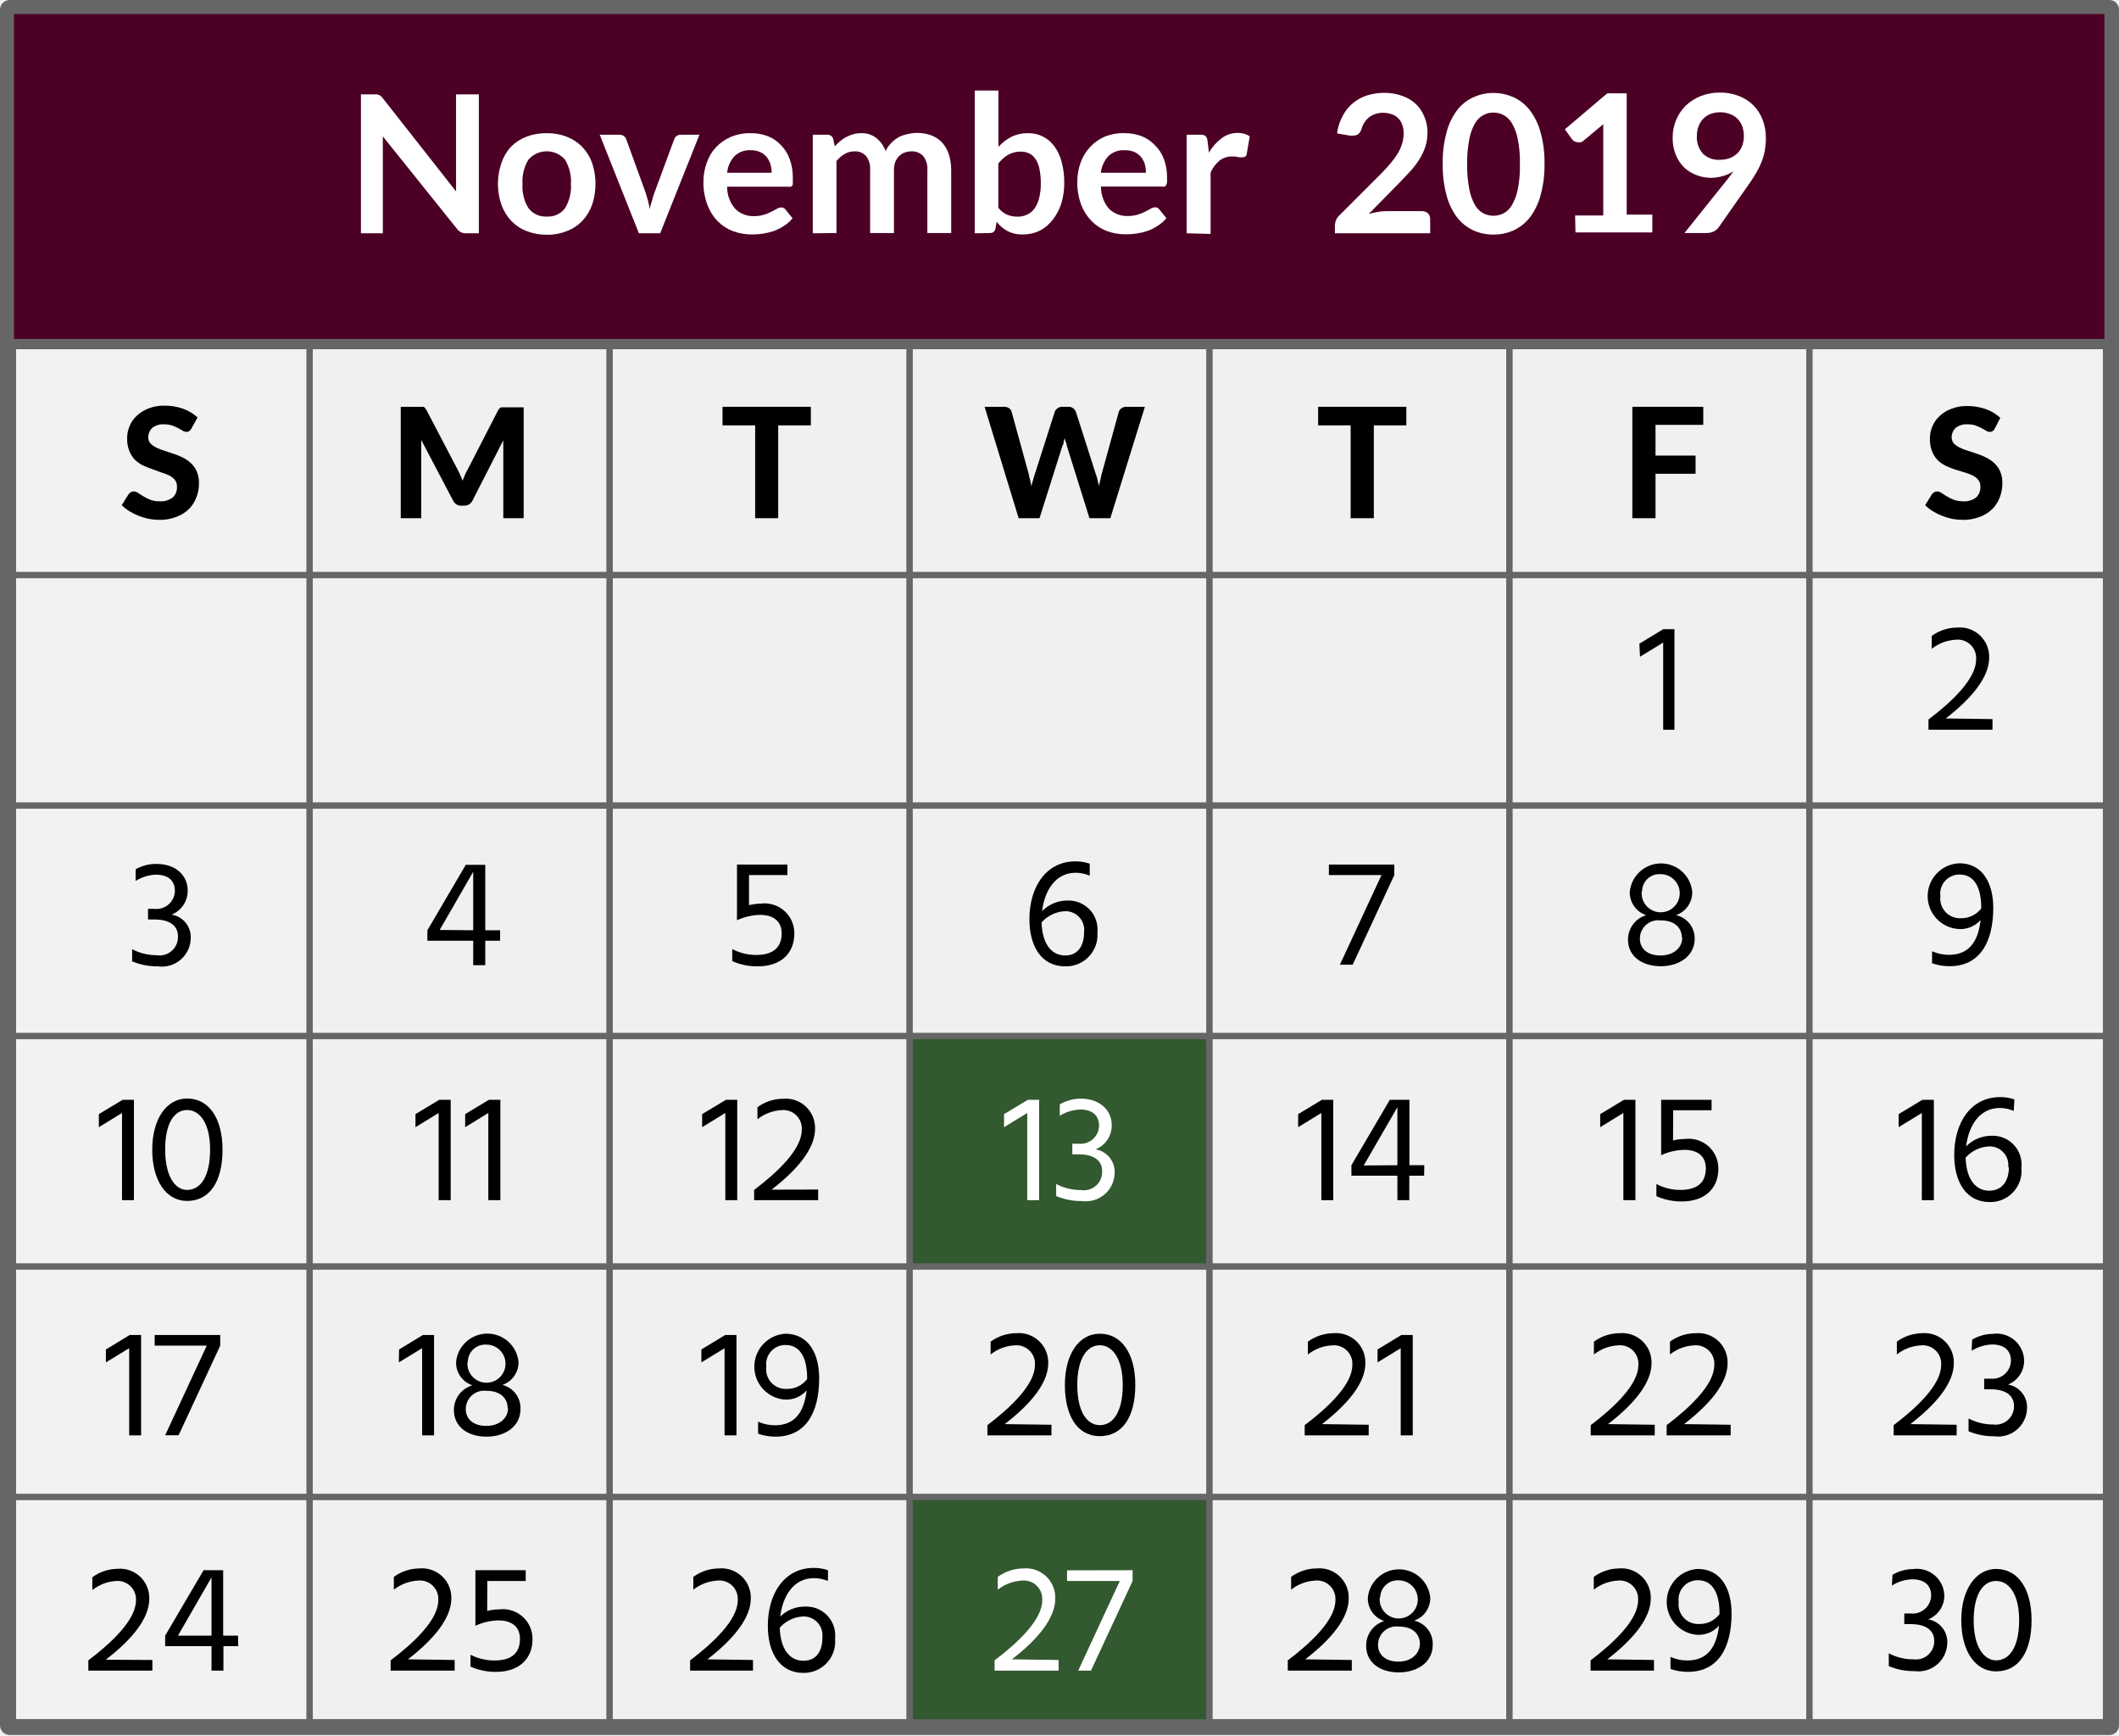
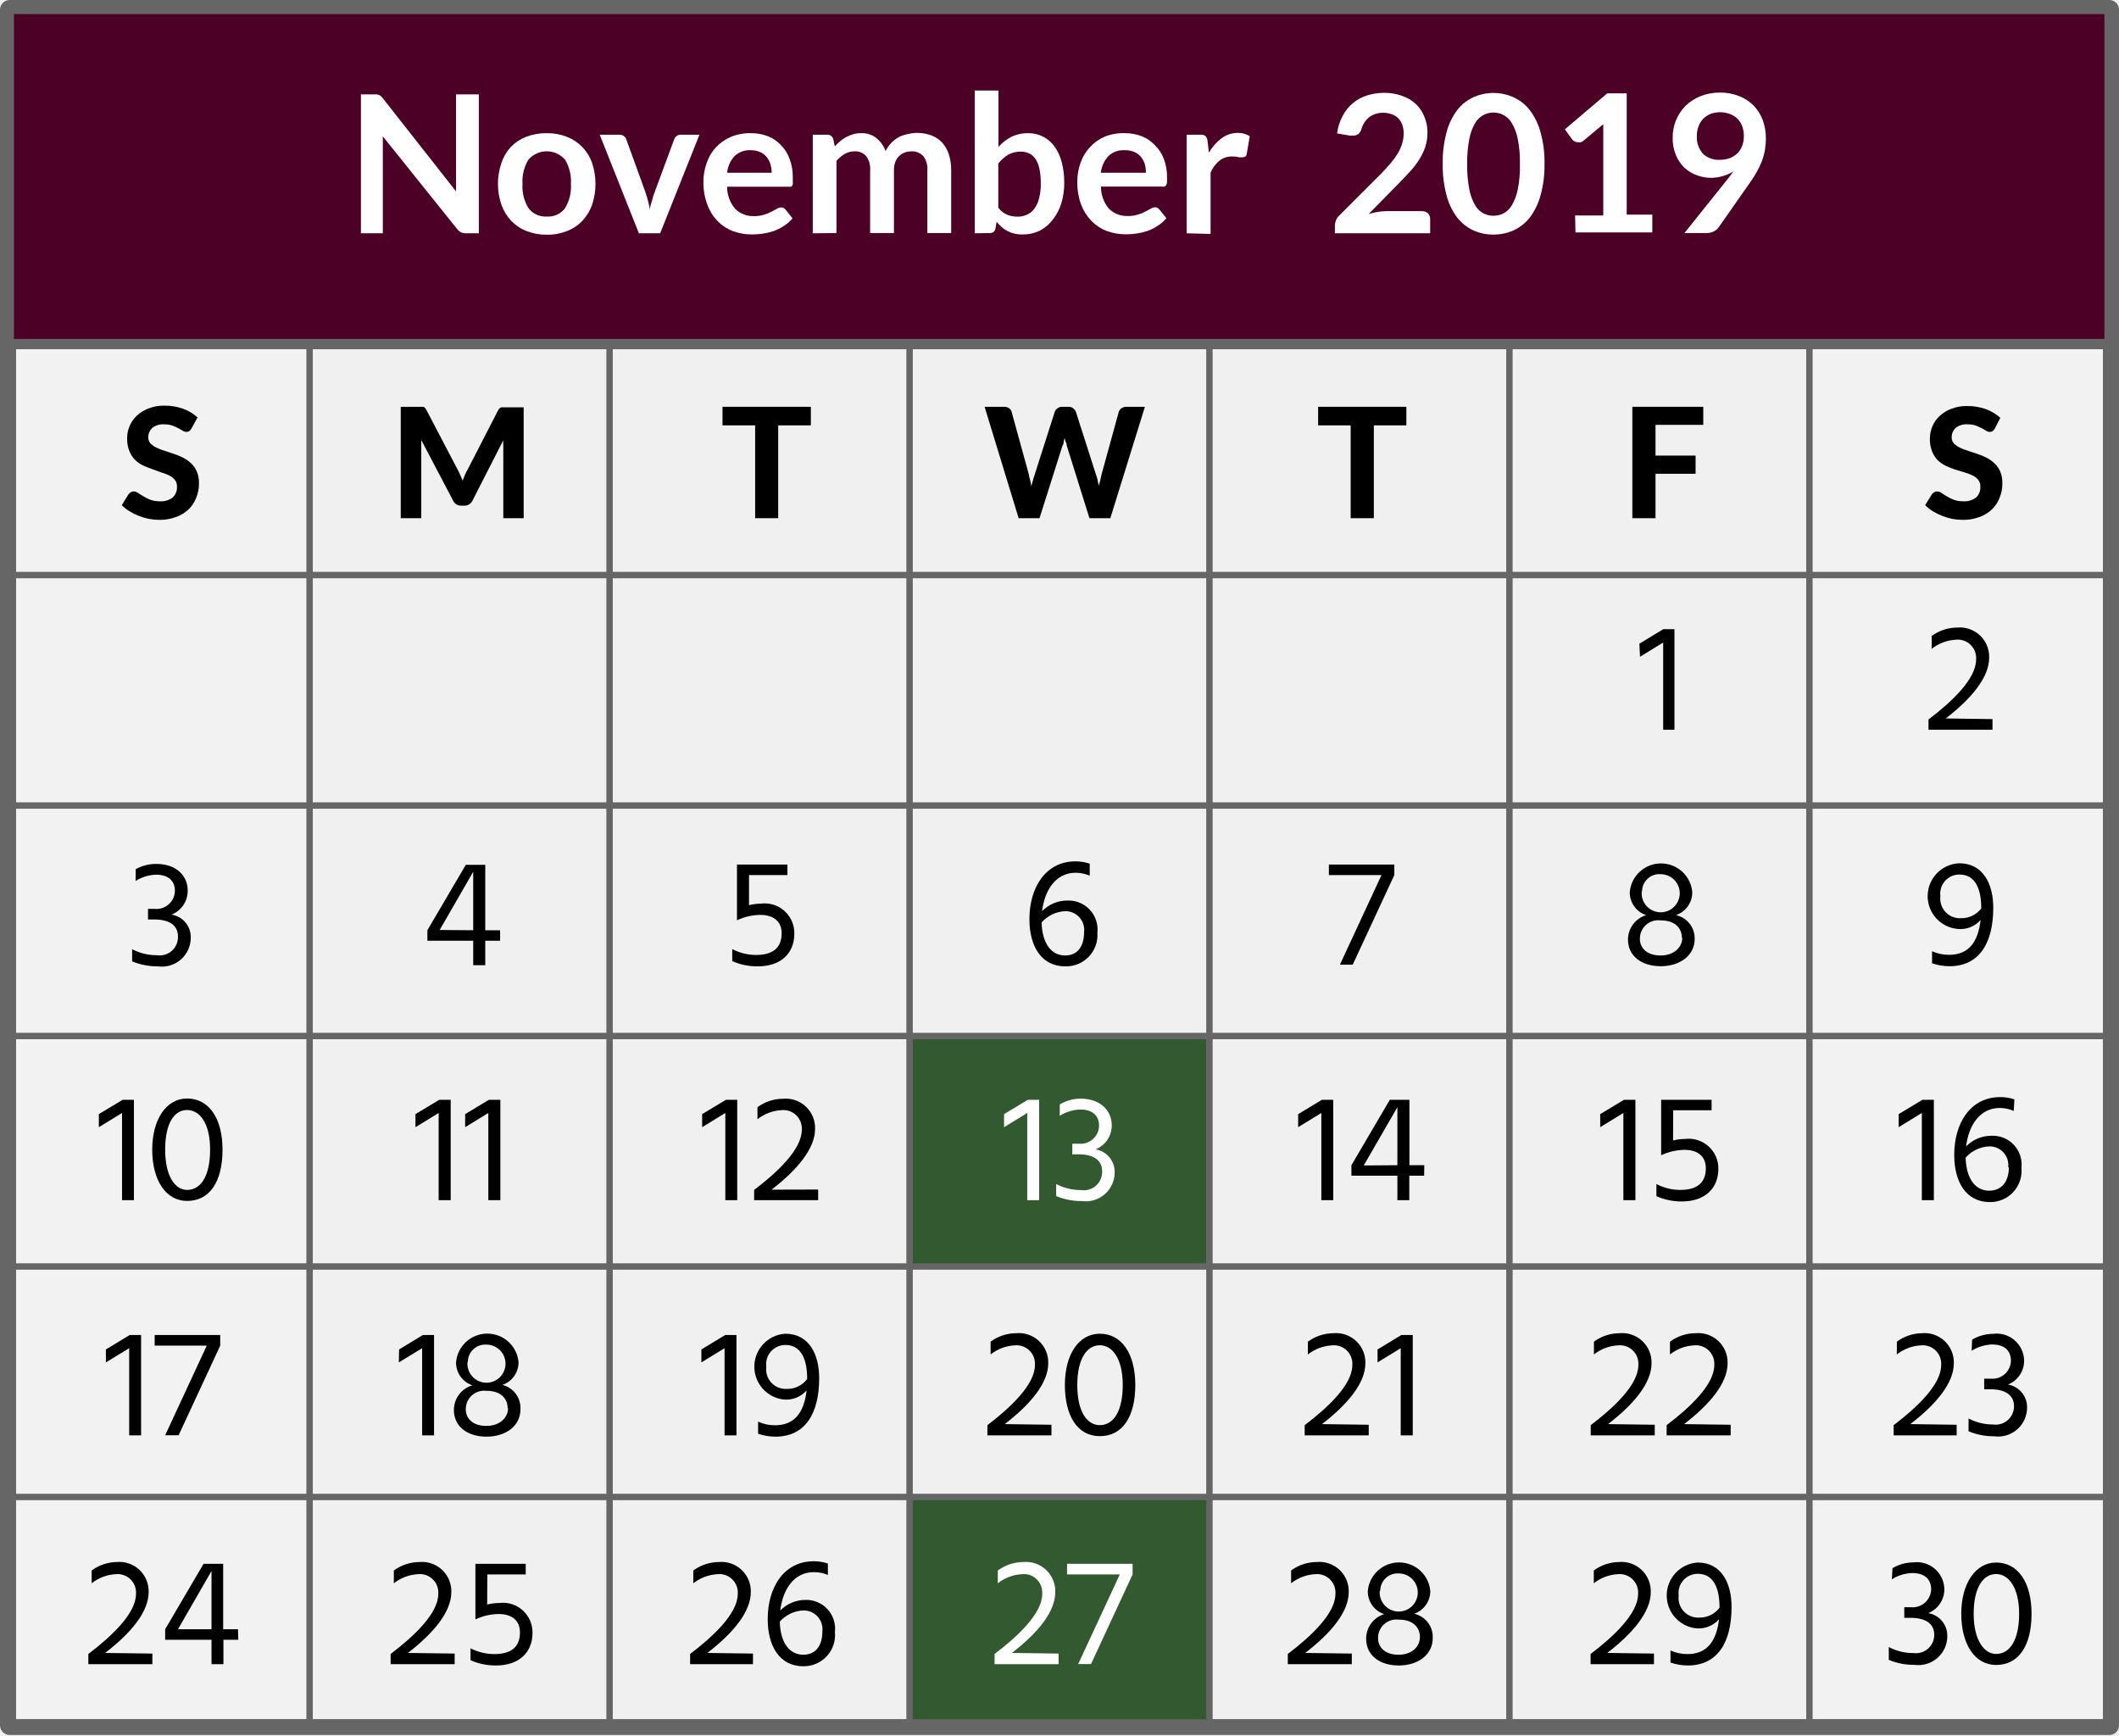
<svg xmlns="http://www.w3.org/2000/svg" viewBox="0 0 165.5 135.52">
  <defs>
    <style>.a{fill:#f2f2f2;}.b{fill:#666;}.c,.g{fill:none;stroke:#666;stroke-miterlimit:10;}.d{fill:#334151;}.e{fill:#4c0026;}.f{fill:#32592f;}.g{stroke-width:0.5px;}.h{fill:#fff;}</style>
  </defs>
  <rect class="a" x="0.81" y="26.99" width="23.6" height="107.15" />
  <rect class="a" x="141.12" y="26.99" width="23.37" height="107.15" />
  <path class="b" d="M168.85,5.28v134H4.85V5.28h164m0-.75H4.85a.76.76,0,0,0-.75.75v134a.76.76,0,0,0,.75.75h164a.75.75,0,0,0,.75-.75V5.28a.75.75,0,0,0-.75-.75Z" transform="translate(-4.1 -4.53)" />
  <rect class="c" x="0.75" y="26.77" width="164" height="108" />
  <rect class="d" x="0.84" y="0.84" width="163.73" height="25.84" />
  <path class="b" d="M168.42,5.63V31H5.19V5.63H168.42m.5-.5H4.69V31.46H168.92V5.13Z" transform="translate(-4.1 -4.53)" />
  <rect class="e" x="0.84" y="0.84" width="163.76" height="25.84" />
  <path class="b" d="M168.46,5.63V31H5.19V5.63H168.46m.5-.5H4.69V31.46H169V5.13Z" transform="translate(-4.1 -4.53)" />
  <rect class="f" x="71.24" y="80.99" width="23.01" height="17.94" />
  <rect class="f" x="71.11" y="116.81" width="23.19" height="17.82" />
  <line class="g" x1="0.75" y1="116.91" x2="164.75" y2="116.91" />
  <line class="g" x1="0.75" y1="98.91" x2="164.75" y2="98.91" />
  <line class="g" x1="0.75" y1="80.91" x2="164.75" y2="80.91" />
  <line class="g" x1="0.75" y1="62.91" x2="164.75" y2="62.91" />
  <line class="g" x1="0.75" y1="44.91" x2="164.75" y2="44.91" />
  <line class="g" x1="141.32" y1="26.79" x2="141.32" y2="134.79" />
  <line class="g" x1="117.89" y1="26.79" x2="117.89" y2="134.79" />
  <line class="g" x1="94.46" y1="26.79" x2="94.46" y2="134.79" />
  <line class="g" x1="71.04" y1="26.79" x2="71.04" y2="134.79" />
  <line class="g" x1="47.61" y1="26.79" x2="47.61" y2="134.79" />
  <line class="g" x1="24.18" y1="26.79" x2="24.18" y2="134.79" />
  <path class="b" d="M168.35,31.8v107H5.35V31.8h163m.5-.5H4.85v108h164V31.3Z" transform="translate(-4.1 -4.53)" />
  <path d="M132.14,54.8,134,53.67h.88v7.85H134V54.71l-1.81,1.11Z" transform="translate(-4.1 -4.53)" />
  <path d="M159.72,60.69v.83h-5v-.8c1.8-1.36,3.72-3.16,3.72-4.68a1.44,1.44,0,0,0-1.6-1.55,3.36,3.36,0,0,0-1.87.71v-1a3.37,3.37,0,0,1,2-.66,2.29,2.29,0,0,1,2.49,2.35c0,1.54-1.38,3.19-3.39,4.75Z" transform="translate(-4.1 -4.53)" />
  <path d="M14.7,72.41A3.27,3.27,0,0,1,16.31,72c1.63,0,2.45,1,2.45,2.06a2,2,0,0,1-1.26,1.9A1.78,1.78,0,0,1,19,77.73,2.26,2.26,0,0,1,16.42,80a5.08,5.08,0,0,1-2-.39v-.95a4.11,4.11,0,0,0,1.93.47A1.43,1.43,0,0,0,18,77.66c0-.85-.66-1.32-1.83-1.32h-.51v-.83h.51a1.44,1.44,0,0,0,1.59-1.39c0-.87-.58-1.28-1.49-1.28a3.2,3.2,0,0,0-1.58.49Z" transform="translate(-4.1 -4.53)" />
  <path d="M43.16,78H42v1.91h-.94V78H37.48v-.82l3-5.11H42v5.11h1.16Zm-2.1-.82V72.61l-2.62,4.55Z" transform="translate(-4.1 -4.53)" />
  <path d="M62.6,75.22a4.39,4.39,0,0,1,.93-.12,2.32,2.32,0,0,1,2.61,2.34C66.14,79,65.07,80,63.29,80a4.76,4.76,0,0,1-2-.41v-.94a4,4,0,0,0,1.86.46c1.3,0,2-.55,2-1.69,0-1-.72-1.44-1.68-1.44a4.51,4.51,0,0,0-1.81.42V72.05H65.6v.82h-3Z" transform="translate(-4.1 -4.53)" />
  <path d="M89.21,72.92a2.77,2.77,0,0,0-1.1-.23c-1.58,0-2.43,1.4-2.62,3a2.74,2.74,0,0,1,2-.83,2.26,2.26,0,0,1,2.32,2.5A2.45,2.45,0,0,1,87.29,80c-1.85,0-2.79-1.57-2.79-3.68,0-2.51,1.29-4.52,3.6-4.52a3.44,3.44,0,0,1,1.11.18Zm-.44,4.4a1.46,1.46,0,0,0-1.45-1.63,2.6,2.6,0,0,0-1.87.88c.06,1.76.83,2.58,1.84,2.58S88.77,78.39,88.77,77.32Z" transform="translate(-4.1 -4.53)" />
  <path d="M113,72.05v.82l-3.25,7h-1l3.25-7h-4.11v-.82Z" transform="translate(-4.1 -4.53)" />
  <path d="M136.46,77.85c0,1.32-1.18,2.14-2.65,2.14s-2.56-.78-2.56-2.08A2,2,0,0,1,132.67,76a1.86,1.86,0,0,1-1.28-1.81,2.45,2.45,0,0,1,4.88,0A1.88,1.88,0,0,1,135,76,1.86,1.86,0,0,1,136.46,77.85Zm-1-.08c0-.7-.48-1.37-1.67-1.36a1.43,1.43,0,0,0-1.61,1.45c0,.69.53,1.29,1.61,1.29S135.49,78.49,135.49,77.77Zm-3.14-3.61a1.49,1.49,0,1,0,1.46-1.36A1.35,1.35,0,0,0,132.35,74.16Z" transform="translate(-4.1 -4.53)" />
  <path d="M155,78.82a3.22,3.22,0,0,0,1.32.28c1.54,0,2.28-1,2.47-2.72a2.09,2.09,0,0,1-1.77.7,2.57,2.57,0,0,1,.11-5.13c1.85,0,2.65,1.61,2.65,3.47,0,2.74-1.08,4.57-3.42,4.57a4.17,4.17,0,0,1-1.36-.23Zm3.84-3.4c0-1.37-.42-2.59-1.69-2.59a1.49,1.49,0,0,0-1.5,1.7,1.53,1.53,0,0,0,1.61,1.71,1.94,1.94,0,0,0,1.58-.76Z" transform="translate(-4.1 -4.53)" />
  <path d="M11.82,91.54l1.86-1.12h.88v7.84h-.93V91.45l-1.81,1.11Z" transform="translate(-4.1 -4.53)" />
  <path d="M18.71,90.32c1.68,0,2.77,1.51,2.77,4s-1,4-2.77,4c-1.65,0-2.72-1.61-2.72-4S17.1,90.32,18.71,90.32Zm0,7.14c1.08,0,1.8-1.09,1.8-3.15s-.81-3.09-1.8-3.09S17,92.23,17,94.31,17.77,97.46,18.71,97.46Z" transform="translate(-4.1 -4.53)" />
  <path d="M36.55,91.54l1.86-1.12h.89v7.84h-.94V91.45l-1.81,1.11Z" transform="translate(-4.1 -4.53)" />
  <path d="M40.43,91.54l1.86-1.12h.89v7.84h-.94V91.45l-1.81,1.11Z" transform="translate(-4.1 -4.53)" />
  <path d="M58.94,91.54l1.86-1.12h.88v7.84h-.93V91.45l-1.81,1.11Z" transform="translate(-4.1 -4.53)" />
  <path d="M68,97.43v.83h-5v-.8c1.8-1.36,3.72-3.16,3.72-4.68a1.44,1.44,0,0,0-1.59-1.55,3.3,3.3,0,0,0-1.87.71V91a3.39,3.39,0,0,1,2-.66,2.29,2.29,0,0,1,2.5,2.35c0,1.54-1.38,3.19-3.4,4.75Z" transform="translate(-4.1 -4.53)" />
  <path class="h" d="M82.52,91.54l1.86-1.12h.88v7.84h-.93V91.45l-1.81,1.11Z" transform="translate(-4.1 -4.53)" />
  <path class="h" d="M86.87,90.78a3.27,3.27,0,0,1,1.61-.45c1.63,0,2.45,1,2.45,2.07a2,2,0,0,1-1.26,1.89,1.79,1.79,0,0,1,1.49,1.81,2.26,2.26,0,0,1-2.57,2.23,5.11,5.11,0,0,1-2-.39V97a4.11,4.11,0,0,0,1.93.47A1.43,1.43,0,0,0,90.18,96c0-.85-.66-1.32-1.83-1.32h-.5v-.83h.5a1.44,1.44,0,0,0,1.59-1.39c0-.87-.58-1.28-1.48-1.28a3.24,3.24,0,0,0-1.59.49Z" transform="translate(-4.1 -4.53)" />
  <path d="M105.49,91.54l1.86-1.12h.88v7.84h-.93V91.45l-1.81,1.11Z" transform="translate(-4.1 -4.53)" />
  <path d="M115.33,96.35h-1.16v1.91h-.93V96.35h-3.59v-.82l3-5.11h1.53v5.11h1.16Zm-2.09-.82V91l-2.63,4.55Z" transform="translate(-4.1 -4.53)" />
  <path d="M129.08,91.54l1.86-1.12h.89v7.84h-.94V91.45l-1.81,1.11Z" transform="translate(-4.1 -4.53)" />
  <path d="M134.77,93.6a3.83,3.83,0,0,1,.93-.12,2.32,2.32,0,0,1,2.61,2.33c0,1.54-1.07,2.55-2.84,2.55a4.81,4.81,0,0,1-2-.41V97a4,4,0,0,0,1.86.46c1.31,0,2-.55,2-1.69,0-1-.71-1.44-1.67-1.44a4.52,4.52,0,0,0-1.82.42V90.42h3.94v.82h-3Z" transform="translate(-4.1 -4.53)" />
  <path d="M152.39,91.54l1.86-1.12h.89v7.84h-.94V91.45l-1.81,1.11Z" transform="translate(-4.1 -4.53)" />
  <path d="M161.38,91.29a2.76,2.76,0,0,0-1.09-.23c-1.59,0-2.44,1.4-2.63,3a2.76,2.76,0,0,1,2-.83,2.25,2.25,0,0,1,2.32,2.5,2.44,2.44,0,0,1-2.47,2.68c-1.85,0-2.78-1.57-2.78-3.68,0-2.51,1.28-4.52,3.59-4.52a3.4,3.4,0,0,1,1.11.18Zm-.43,4.4a1.46,1.46,0,0,0-1.46-1.63,2.6,2.6,0,0,0-1.87.88c.06,1.76.83,2.58,1.84,2.58S161,96.76,161,95.69Z" transform="translate(-4.1 -4.53)" />
  <path d="M12.37,109.92l1.86-1.13h.89v7.84h-.93v-6.81l-1.82,1.11Z" transform="translate(-4.1 -4.53)" />
  <path d="M21.3,108.79v.83l-3.25,7H17l3.25-7H16.18v-.83Z" transform="translate(-4.1 -4.53)" />
  <path d="M35.27,109.92l1.86-1.13H38v7.84h-.93v-6.81l-1.82,1.11Z" transform="translate(-4.1 -4.53)" />
  <path d="M44.75,114.59c0,1.32-1.17,2.14-2.65,2.14s-2.55-.78-2.55-2.08A2,2,0,0,1,41,112.72a1.86,1.86,0,0,1-1.28-1.81,2.45,2.45,0,0,1,4.88,0,1.87,1.87,0,0,1-1.26,1.78A1.86,1.86,0,0,1,44.75,114.59Zm-1-.08c0-.7-.48-1.37-1.67-1.36a1.43,1.43,0,0,0-1.6,1.45c0,.69.52,1.29,1.6,1.29S43.78,115.23,43.78,114.51Zm-3.14-3.61a1.49,1.49,0,1,0,1.46-1.36A1.36,1.36,0,0,0,40.64,110.9Z" transform="translate(-4.1 -4.53)" />
  <path d="M58.88,109.92l1.86-1.13h.88v7.84h-.93v-6.81l-1.81,1.11Z" transform="translate(-4.1 -4.53)" />
  <path d="M63.31,115.56a3.18,3.18,0,0,0,1.32.28c1.53,0,2.27-1,2.47-2.72a2.12,2.12,0,0,1-1.78.71,2.58,2.58,0,0,1,.11-5.14c1.86,0,2.65,1.61,2.65,3.47,0,2.75-1.08,4.57-3.42,4.57a4.15,4.15,0,0,1-1.35-.23Zm3.83-3.4c0-1.37-.42-2.59-1.69-2.59a1.5,1.5,0,0,0-1.5,1.7A1.53,1.53,0,0,0,65.56,113a1.93,1.93,0,0,0,1.58-.77Z" transform="translate(-4.1 -4.53)" />
  <path d="M86.22,115.8v.83h-5v-.8c1.79-1.36,3.71-3.16,3.71-4.68a1.44,1.44,0,0,0-1.59-1.55,3.3,3.3,0,0,0-1.87.71v-1a3.39,3.39,0,0,1,2-.66,2.29,2.29,0,0,1,2.5,2.35c0,1.54-1.38,3.2-3.4,4.75Z" transform="translate(-4.1 -4.53)" />
  <path d="M90,108.69c1.67,0,2.77,1.51,2.77,4s-1,4-2.77,4-2.73-1.61-2.73-4S88.36,108.69,90,108.69Zm0,7.14c1.07,0,1.79-1.09,1.79-3.14s-.81-3.1-1.79-3.1-1.76,1-1.76,3.1S89,115.83,90,115.83Z" transform="translate(-4.1 -4.53)" />
  <path d="M111,115.8v.83h-5v-.8c1.8-1.36,3.72-3.16,3.72-4.68a1.44,1.44,0,0,0-1.6-1.55,3.36,3.36,0,0,0-1.87.71v-1a3.44,3.44,0,0,1,2-.66,2.29,2.29,0,0,1,2.49,2.35c0,1.54-1.38,3.2-3.39,4.75Z" transform="translate(-4.1 -4.53)" />
  <path d="M111.69,109.92l1.86-1.13h.89v7.84h-.94v-6.81l-1.81,1.11Z" transform="translate(-4.1 -4.53)" />
  <path d="M133.34,115.8v.83h-5v-.8c1.8-1.36,3.72-3.16,3.72-4.68a1.44,1.44,0,0,0-1.6-1.55,3.3,3.3,0,0,0-1.87.71v-1a3.41,3.41,0,0,1,2-.66,2.29,2.29,0,0,1,2.5,2.35c0,1.54-1.38,3.2-3.4,4.75Z" transform="translate(-4.1 -4.53)" />
  <path d="M139.27,115.8v.83h-5v-.8c1.8-1.36,3.72-3.16,3.72-4.68a1.44,1.44,0,0,0-1.59-1.55,3.3,3.3,0,0,0-1.87.71v-1a3.39,3.39,0,0,1,2-.66,2.29,2.29,0,0,1,2.5,2.35c0,1.54-1.38,3.2-3.4,4.75Z" transform="translate(-4.1 -4.53)" />
  <path d="M156.92,115.8v.83H152v-.8c1.8-1.36,3.71-3.16,3.71-4.68a1.44,1.44,0,0,0-1.59-1.55,3.3,3.3,0,0,0-1.87.71v-1a3.41,3.41,0,0,1,1.95-.66,2.29,2.29,0,0,1,2.5,2.35c0,1.54-1.38,3.2-3.4,4.75Z" transform="translate(-4.1 -4.53)" />
  <path d="M158.13,109.15a3.27,3.27,0,0,1,1.61-.45,2.15,2.15,0,0,1,2.45,2.07,2,2,0,0,1-1.26,1.89,1.79,1.79,0,0,1,1.49,1.81,2.26,2.26,0,0,1-2.57,2.23,5.11,5.11,0,0,1-2-.39v-1a4.11,4.11,0,0,0,1.93.47,1.43,1.43,0,0,0,1.62-1.43c0-.85-.66-1.32-1.83-1.32h-.5v-.83h.5a1.44,1.44,0,0,0,1.59-1.39c0-.87-.58-1.28-1.48-1.28a3.24,3.24,0,0,0-1.59.49Z" transform="translate(-4.1 -4.53)" />
-   <path d="M16,134.17V135h-5v-.8c1.8-1.36,3.72-3.16,3.72-4.68A1.44,1.44,0,0,0,13.18,128a3.3,3.3,0,0,0-1.87.71v-1a3.39,3.39,0,0,1,1.95-.66,2.29,2.29,0,0,1,2.5,2.35c0,1.54-1.38,3.2-3.4,4.75Z" transform="translate(-4.1 -4.53)" />
-   <path d="M22.71,133.09H21.55V135h-.93v-1.91H17v-.82l3-5.11h1.53v5.11h1.16Zm-2.09-.82v-4.55L18,132.27Z" transform="translate(-4.1 -4.53)" />
-   <path d="M39.61,134.17V135h-5v-.8c1.8-1.36,3.72-3.16,3.72-4.68a1.44,1.44,0,0,0-1.6-1.55,3.36,3.36,0,0,0-1.87.71v-1a3.44,3.44,0,0,1,2-.66,2.29,2.29,0,0,1,2.49,2.35c0,1.54-1.38,3.2-3.39,4.75Z" transform="translate(-4.1 -4.53)" />
-   <path d="M42.15,130.34a3.91,3.91,0,0,1,.94-.12,2.31,2.31,0,0,1,2.6,2.34c0,1.53-1.07,2.54-2.84,2.54a4.81,4.81,0,0,1-2-.41v-.93a4.09,4.09,0,0,0,1.86.45c1.31,0,2-.55,2-1.69,0-1-.71-1.44-1.67-1.44a4.43,4.43,0,0,0-1.81.42v-4.34h3.93V128h-3Z" transform="translate(-4.1 -4.53)" />
-   <path d="M62.91,134.17V135H58v-.8c1.8-1.36,3.72-3.16,3.72-4.68a1.44,1.44,0,0,0-1.6-1.55,3.36,3.36,0,0,0-1.87.71v-1a3.44,3.44,0,0,1,2-.66,2.29,2.29,0,0,1,2.49,2.35c0,1.54-1.38,3.2-3.39,4.75Z" transform="translate(-4.1 -4.53)" />
-   <path d="M68.76,128a2.75,2.75,0,0,0-1.09-.22c-1.59,0-2.44,1.39-2.63,3A2.74,2.74,0,0,1,67,130a2.25,2.25,0,0,1,2.32,2.5,2.44,2.44,0,0,1-2.47,2.68c-1.85,0-2.78-1.57-2.78-3.68,0-2.5,1.28-4.52,3.59-4.52a3.4,3.4,0,0,1,1.11.18Zm-.43,4.41a1.47,1.47,0,0,0-1.46-1.64,2.6,2.6,0,0,0-1.87.88c.06,1.76.83,2.58,1.84,2.58S68.33,133.5,68.33,132.44Z" transform="translate(-4.1 -4.53)" />
-   <path class="h" d="M86.78,134.17V135h-5v-.8c1.8-1.36,3.72-3.16,3.72-4.68a1.44,1.44,0,0,0-1.6-1.55,3.36,3.36,0,0,0-1.87.71v-1a3.44,3.44,0,0,1,2-.66,2.29,2.29,0,0,1,2.49,2.35c0,1.54-1.37,3.2-3.39,4.75Z" transform="translate(-4.1 -4.53)" />
-   <path class="h" d="M92.56,127.16V128l-3.25,7h-1l3.25-7H87.44v-.83Z" transform="translate(-4.1 -4.53)" />
-   <path d="M109.68,134.17V135h-5v-.8c1.8-1.36,3.72-3.16,3.72-4.68a1.44,1.44,0,0,0-1.59-1.55,3.3,3.3,0,0,0-1.87.71v-1a3.39,3.39,0,0,1,2-.66,2.29,2.29,0,0,1,2.5,2.35c0,1.54-1.38,3.2-3.4,4.75Z" transform="translate(-4.1 -4.53)" />
-   <path d="M116,133c0,1.32-1.17,2.14-2.65,2.14s-2.55-.78-2.55-2.08a2,2,0,0,1,1.41-1.93,1.86,1.86,0,0,1-1.28-1.81,2.45,2.45,0,0,1,4.88,0,1.87,1.87,0,0,1-1.26,1.78A1.85,1.85,0,0,1,116,133Zm-1-.08c0-.7-.48-1.37-1.67-1.36a1.43,1.43,0,0,0-1.6,1.45c0,.69.52,1.29,1.6,1.29S115,133.6,115,132.88Zm-3.14-3.61a1.49,1.49,0,1,0,1.46-1.36A1.36,1.36,0,0,0,111.9,129.27Z" transform="translate(-4.1 -4.53)" />
-   <path d="M133.28,134.17V135h-4.95v-.8c1.8-1.36,3.71-3.16,3.71-4.68a1.44,1.44,0,0,0-1.59-1.55,3.3,3.3,0,0,0-1.87.71v-1a3.41,3.41,0,0,1,1.95-.66,2.29,2.29,0,0,1,2.5,2.35c0,1.54-1.38,3.2-3.4,4.75Z" transform="translate(-4.1 -4.53)" />
-   <path d="M134.57,133.93a3.18,3.18,0,0,0,1.32.28c1.53,0,2.27-1,2.47-2.72a2.12,2.12,0,0,1-1.78.71,2.58,2.58,0,0,1,.11-5.14c1.86,0,2.65,1.61,2.65,3.47,0,2.74-1.08,4.57-3.42,4.57a4.15,4.15,0,0,1-1.35-.23Zm3.83-3.4c0-1.37-.42-2.59-1.69-2.59a1.5,1.5,0,0,0-1.5,1.7,1.53,1.53,0,0,0,1.61,1.72,1.93,1.93,0,0,0,1.58-.77Z" transform="translate(-4.1 -4.53)" />
-   <path d="M151.91,127.52a3.2,3.2,0,0,1,1.6-.45,2.15,2.15,0,0,1,2.45,2.07A2,2,0,0,1,154.7,131a1.79,1.79,0,0,1,1.49,1.81,2.26,2.26,0,0,1-2.57,2.23,5,5,0,0,1-2-.39v-1a4.05,4.05,0,0,0,1.93.47,1.43,1.43,0,0,0,1.62-1.43c0-.85-.66-1.32-1.84-1.32h-.5v-.83h.5a1.45,1.45,0,0,0,1.6-1.39c0-.87-.59-1.28-1.49-1.28a3.17,3.17,0,0,0-1.58.49Z" transform="translate(-4.1 -4.53)" />
-   <path d="M160,127.06c1.68,0,2.77,1.51,2.77,4s-1,4-2.77,4c-1.65,0-2.72-1.61-2.72-4S158.42,127.06,160,127.06Zm0,7.14c1.08,0,1.8-1.09,1.8-3.14S161,128,160,128s-1.75,1-1.75,3.1S159.09,134.2,160,134.2Z" transform="translate(-4.1 -4.53)" />
+   <path d="M16,133.67v.83h-5v-.8c1.8-1.36,3.72-3.16,3.72-4.68a1.44,1.44,0,0,0-1.59-1.55,3.3,3.3,0,0,0-1.87.71v-1a3.39,3.39,0,0,1,1.95-.66,2.29,2.29,0,0,1,2.5,2.35c0,1.54-1.38,3.2-3.4,4.75Z" transform="translate(-4.1 -4.53)" />
+   <path d="M22.71,132.59H21.55v1.91h-.93v-1.91H17v-.82l3-5.11h1.53v5.11h1.16Zm-2.09-.82v-4.55L18,131.77Z" transform="translate(-4.1 -4.53)" />
+   <path d="M39.61,133.67v.83h-5v-.8c1.8-1.36,3.72-3.16,3.72-4.68a1.44,1.44,0,0,0-1.6-1.55,3.36,3.36,0,0,0-1.87.71v-1a3.44,3.44,0,0,1,2-.66,2.29,2.29,0,0,1,2.49,2.35c0,1.54-1.38,3.2-3.39,4.75Z" transform="translate(-4.1 -4.53)" />
+   <path d="M42.15,129.84a3.91,3.91,0,0,1,.94-.12,2.31,2.31,0,0,1,2.6,2.34c0,1.53-1.07,2.54-2.84,2.54a4.81,4.81,0,0,1-2-.41v-.93a4.09,4.09,0,0,0,1.86.45c1.31,0,2-.55,2-1.69,0-1-.71-1.44-1.67-1.44a4.43,4.43,0,0,0-1.81.42v-4.34h3.93v.83h-3Z" transform="translate(-4.1 -4.53)" />
+   <path d="M62.91,133.67v.83H58v-.8c1.8-1.36,3.72-3.16,3.72-4.68a1.44,1.44,0,0,0-1.6-1.55,3.36,3.36,0,0,0-1.87.71v-1a3.44,3.44,0,0,1,2-.66,2.29,2.29,0,0,1,2.49,2.35c0,1.54-1.38,3.2-3.39,4.75Z" transform="translate(-4.1 -4.53)" />
+   <path d="M68.76,127.53a2.75,2.75,0,0,0-1.09-.22c-1.59,0-2.44,1.39-2.63,3a2.74,2.74,0,0,1,1.95-.83,2.25,2.25,0,0,1,2.32,2.5,2.44,2.44,0,0,1-2.47,2.68c-1.85,0-2.78-1.57-2.78-3.68,0-2.5,1.28-4.52,3.59-4.52a3.4,3.4,0,0,1,1.11.18Zm-.43,4.41a1.47,1.47,0,0,0-1.46-1.64,2.6,2.6,0,0,0-1.87.88c.06,1.76.83,2.58,1.84,2.58S68.33,133,68.33,131.94Z" transform="translate(-4.1 -4.53)" />
+   <path class="h" d="M86.78,133.67v.83h-5v-.8c1.8-1.36,3.72-3.16,3.72-4.68a1.44,1.44,0,0,0-1.6-1.55,3.36,3.36,0,0,0-1.87.71v-1a3.44,3.44,0,0,1,2-.66,2.29,2.29,0,0,1,2.49,2.35c0,1.54-1.37,3.2-3.39,4.75Z" transform="translate(-4.1 -4.53)" />
+   <path class="h" d="M92.56,126.66v.83l-3.25,7h-1l3.25-7H87.44v-.83Z" transform="translate(-4.1 -4.53)" />
+   <path d="M109.68,133.67v.83h-5v-.8c1.8-1.36,3.72-3.16,3.72-4.68a1.44,1.44,0,0,0-1.59-1.55,3.3,3.3,0,0,0-1.87.71v-1a3.39,3.39,0,0,1,2-.66,2.29,2.29,0,0,1,2.5,2.35c0,1.54-1.38,3.2-3.4,4.75Z" transform="translate(-4.1 -4.53)" />
+   <path d="M116,132.46c0,1.32-1.17,2.14-2.65,2.14s-2.55-.78-2.55-2.08a2,2,0,0,1,1.41-1.93,1.86,1.86,0,0,1-1.28-1.81,2.45,2.45,0,0,1,4.88,0,1.87,1.87,0,0,1-1.26,1.78A1.85,1.85,0,0,1,116,132.46Zm-1-.08c0-.7-.48-1.37-1.67-1.36a1.43,1.43,0,0,0-1.6,1.45c0,.69.52,1.29,1.6,1.29S115,133.1,115,132.38Zm-3.14-3.61a1.49,1.49,0,1,0,1.46-1.36A1.36,1.36,0,0,0,111.9,128.77Z" transform="translate(-4.1 -4.53)" />
+   <path d="M133.28,133.67v.83h-4.95v-.8c1.8-1.36,3.71-3.16,3.71-4.68a1.44,1.44,0,0,0-1.59-1.55,3.3,3.3,0,0,0-1.87.71v-1a3.41,3.41,0,0,1,1.95-.66,2.29,2.29,0,0,1,2.5,2.35c0,1.54-1.38,3.2-3.4,4.75Z" transform="translate(-4.1 -4.53)" />
+   <path d="M134.57,133.43a3.18,3.18,0,0,0,1.32.28c1.53,0,2.27-1,2.47-2.72a2.12,2.12,0,0,1-1.78.71,2.58,2.58,0,0,1,.11-5.14c1.86,0,2.65,1.61,2.65,3.47,0,2.74-1.08,4.57-3.42,4.57a4.15,4.15,0,0,1-1.35-.23Zm3.83-3.4c0-1.37-.42-2.59-1.69-2.59a1.5,1.5,0,0,0-1.5,1.7,1.53,1.53,0,0,0,1.61,1.72,1.93,1.93,0,0,0,1.58-.77Z" transform="translate(-4.1 -4.53)" />
+   <path d="M151.91,127a3.2,3.2,0,0,1,1.6-.45,2.15,2.15,0,0,1,2.45,2.07,2,2,0,0,1-1.26,1.89,1.79,1.79,0,0,1,1.49,1.81,2.26,2.26,0,0,1-2.57,2.23,5,5,0,0,1-2-.39v-1a4.05,4.05,0,0,0,1.93.47,1.43,1.43,0,0,0,1.62-1.43c0-.85-.66-1.32-1.84-1.32h-.5v-.83h.5a1.45,1.45,0,0,0,1.6-1.39c0-.87-.59-1.28-1.49-1.28a3.17,3.17,0,0,0-1.58.49Z" transform="translate(-4.1 -4.53)" />
+   <path d="M160,126.56c1.68,0,2.77,1.51,2.77,4s-1,4-2.77,4c-1.65,0-2.72-1.61-2.72-4S158.42,126.56,160,126.56Zm0,7.14c1.08,0,1.8-1.09,1.8-3.14s-.82-3.1-1.8-3.1-1.75,1-1.75,3.1S159.09,133.7,160,133.7Z" transform="translate(-4.1 -4.53)" />
  <path class="h" d="M33.57,11.91l.16.05a.45.45,0,0,1,.14.1.86.86,0,0,1,.15.17l5.7,7.25c0-.18,0-.35,0-.51s0-.33,0-.47V11.9h1.78V22.75h-1a1,1,0,0,1-.4-.08.94.94,0,0,1-.31-.27L34,15.18c0,.16,0,.32,0,.48s0,.3,0,.43v6.66H32.29V11.9h1.28Z" transform="translate(-4.1 -4.53)" />
  <path class="h" d="M46.81,14.93a4.25,4.25,0,0,1,1.56.28,3.44,3.44,0,0,1,1.2.79,3.47,3.47,0,0,1,.77,1.24,5.18,5.18,0,0,1,0,3.3,3.61,3.61,0,0,1-.77,1.25,3.31,3.31,0,0,1-1.2.79,4.05,4.05,0,0,1-1.56.28,4.18,4.18,0,0,1-1.57-.28,3.31,3.31,0,0,1-1.2-.79,3.61,3.61,0,0,1-.77-1.25,5,5,0,0,1,0-3.3A3.47,3.47,0,0,1,44,16a3.44,3.44,0,0,1,1.2-.79A4.39,4.39,0,0,1,46.81,14.93Zm0,6.51a1.63,1.63,0,0,0,1.42-.65,3.22,3.22,0,0,0,.46-1.89,3.27,3.27,0,0,0-.46-1.9,1.89,1.89,0,0,0-2.86,0,3.26,3.26,0,0,0-.46,1.89,3.22,3.22,0,0,0,.46,1.89A1.66,1.66,0,0,0,46.81,21.44Z" transform="translate(-4.1 -4.53)" />
  <path class="h" d="M55.66,22.75H54l-3.06-7.7h1.54a.62.62,0,0,1,.34.1.51.51,0,0,1,.19.25l1.49,4.11c.08.24.15.47.21.7s.11.46.15.69c0-.23.1-.46.16-.69a5.11,5.11,0,0,1,.22-.7l1.52-4.11a.53.53,0,0,1,.51-.35h1.46Z" transform="translate(-4.1 -4.53)" />
  <path class="h" d="M62.74,14.93a3.63,3.63,0,0,1,1.34.24,2.76,2.76,0,0,1,1,.68,2.91,2.91,0,0,1,.69,1.09,4,4,0,0,1,.25,1.48,3.16,3.16,0,0,1,0,.35A.48.48,0,0,1,66,19a.24.24,0,0,1-.13.11.58.58,0,0,1-.21,0H60.89a2.62,2.62,0,0,0,.64,1.74,2,2,0,0,0,1.47.56,2.51,2.51,0,0,0,.77-.11,3.07,3.07,0,0,0,.57-.23l.43-.23a.72.72,0,0,1,.36-.11.38.38,0,0,1,.19.05.35.35,0,0,1,.14.13l.54.67a2.81,2.81,0,0,1-.69.6,3.52,3.52,0,0,1-.8.4,4.89,4.89,0,0,1-.84.2,6.15,6.15,0,0,1-.84.06,4.28,4.28,0,0,1-1.49-.26,3.35,3.35,0,0,1-1.2-.79,3.66,3.66,0,0,1-.8-1.29,4.88,4.88,0,0,1-.3-1.78,4.22,4.22,0,0,1,.26-1.48A3.44,3.44,0,0,1,60,16.05a3.48,3.48,0,0,1,1.16-.82A3.86,3.86,0,0,1,62.74,14.93Zm0,1.33a1.71,1.71,0,0,0-1.27.46,2.25,2.25,0,0,0-.58,1.3h3.48a2.48,2.48,0,0,0-.1-.68,1.77,1.77,0,0,0-.3-.56,1.48,1.48,0,0,0-.51-.38A1.81,1.81,0,0,0,62.78,16.26Z" transform="translate(-4.1 -4.53)" />
  <path class="h" d="M67.58,22.75v-7.7h1.13a.46.46,0,0,1,.47.34l.12.57a4.12,4.12,0,0,1,.43-.41,2.17,2.17,0,0,1,.47-.32,3.21,3.21,0,0,1,.54-.22,2.47,2.47,0,0,1,.63-.08,1.81,1.81,0,0,1,1.2.4,2.34,2.34,0,0,1,.7,1,2.35,2.35,0,0,1,.45-.65,2.8,2.8,0,0,1,.59-.45A2.85,2.85,0,0,1,75,15a3.17,3.17,0,0,1,1.86.11,2.24,2.24,0,0,1,.84.57,2.6,2.6,0,0,1,.51.91,4,4,0,0,1,.18,1.24v4.9H76.53v-4.9a1.63,1.63,0,0,0-.32-1.11,1.2,1.2,0,0,0-.94-.37,1.51,1.51,0,0,0-.53.1,1.28,1.28,0,0,0-.43.28,1.44,1.44,0,0,0-.29.46,1.83,1.83,0,0,0-.1.64v4.9H72.06v-4.9a1.65,1.65,0,0,0-.32-1.12,1.13,1.13,0,0,0-.91-.36,1.5,1.5,0,0,0-.75.2,2.54,2.54,0,0,0-.65.55v5.63Z" transform="translate(-4.1 -4.53)" />
  <path class="h" d="M80.23,22.75V11.6h1.85V16a3.73,3.73,0,0,1,1-.78,3,3,0,0,1,1.35-.29,2.48,2.48,0,0,1,2,1,3.46,3.46,0,0,1,.58,1.22,6,6,0,0,1,.21,1.67,5.43,5.43,0,0,1-.23,1.6,3.94,3.94,0,0,1-.67,1.27,3,3,0,0,1-1,.85,3.06,3.06,0,0,1-1.37.3,2.56,2.56,0,0,1-.64-.07,2.08,2.08,0,0,1-.53-.2,2.26,2.26,0,0,1-.45-.31,3,3,0,0,1-.39-.41l-.09.52a.5.5,0,0,1-.15.28.51.51,0,0,1-.3.08Zm3.6-6.38a2,2,0,0,0-1,.25,3,3,0,0,0-.76.68v3.45a1.75,1.75,0,0,0,.69.55,2.16,2.16,0,0,0,.81.15,1.65,1.65,0,0,0,.75-.16,1.4,1.4,0,0,0,.58-.48,2.33,2.33,0,0,0,.36-.81,4.42,4.42,0,0,0,.13-1.16,5.24,5.24,0,0,0-.11-1.14,2.23,2.23,0,0,0-.31-.76,1.24,1.24,0,0,0-.49-.43A1.56,1.56,0,0,0,83.83,16.37Z" transform="translate(-4.1 -4.53)" />
  <path class="h" d="M91.94,14.93a3.67,3.67,0,0,1,1.34.24,2.84,2.84,0,0,1,1,.68A2.91,2.91,0,0,1,95,16.94a4,4,0,0,1,.25,1.48,3.16,3.16,0,0,1,0,.35.63.63,0,0,1-.07.22.24.24,0,0,1-.13.11.58.58,0,0,1-.21,0H90.09a2.62,2.62,0,0,0,.63,1.74,2,2,0,0,0,1.47.56,2.57,2.57,0,0,0,.78-.11,3.07,3.07,0,0,0,.57-.23l.43-.23a.71.71,0,0,1,.35-.11.4.4,0,0,1,.34.18l.54.67a2.81,2.81,0,0,1-.69.6,3.52,3.52,0,0,1-.8.4,5,5,0,0,1-.85.2,5.9,5.9,0,0,1-.83.06,4.24,4.24,0,0,1-1.49-.26,3.35,3.35,0,0,1-1.2-.79,3.83,3.83,0,0,1-.81-1.29,5.11,5.11,0,0,1-.29-1.78,4.22,4.22,0,0,1,.26-1.48,3.44,3.44,0,0,1,.73-1.21,3.38,3.38,0,0,1,1.16-.82A3.83,3.83,0,0,1,91.94,14.93Zm0,1.33a1.69,1.69,0,0,0-1.27.46,2.25,2.25,0,0,0-.59,1.3H93.6a2.48,2.48,0,0,0-.09-.68,1.77,1.77,0,0,0-.3-.56,1.48,1.48,0,0,0-.51-.38A1.81,1.81,0,0,0,92,16.26Z" transform="translate(-4.1 -4.53)" />
  <path class="h" d="M96.78,22.75v-7.7h1.08a.58.58,0,0,1,.4.11.6.6,0,0,1,.15.36l.11.93a3.75,3.75,0,0,1,1-1.13,2.08,2.08,0,0,1,1.25-.41,1.63,1.63,0,0,1,.94.26l-.24,1.39a.25.25,0,0,1-.1.19.3.3,0,0,1-.2.06,1.6,1.6,0,0,1-.31,0,1.78,1.78,0,0,0-.51-.06,1.57,1.57,0,0,0-1,.32,2.49,2.49,0,0,0-.7.94v4.79Z" transform="translate(-4.1 -4.53)" />
  <path class="h" d="M112.22,11.78a4,4,0,0,1,1.37.23,3.07,3.07,0,0,1,1.07.62,2.83,2.83,0,0,1,.68,1,3,3,0,0,1,.25,1.26,3.59,3.59,0,0,1-.17,1.11,4.68,4.68,0,0,1-.48,1,6.34,6.34,0,0,1-.69.9l-.83.88L111,21.24a6.53,6.53,0,0,1,.71-.16,3.85,3.85,0,0,1,.66-.06h2.78a.69.69,0,0,1,.48.17.63.63,0,0,1,.17.45v1.11h-7.44v-.62a1.18,1.18,0,0,1,.08-.39,1.1,1.1,0,0,1,.25-.37l3.3-3.3c.27-.28.52-.55.73-.8a5.77,5.77,0,0,0,.55-.76,3.41,3.41,0,0,0,.34-.76,2.76,2.76,0,0,0,.12-.82,1.79,1.79,0,0,0-.12-.68,1.23,1.23,0,0,0-.32-.5,1.22,1.22,0,0,0-.5-.3,1.88,1.88,0,0,0-.65-.11,1.78,1.78,0,0,0-1.1.34,1.81,1.81,0,0,0-.6.91.82.82,0,0,1-.25.41.7.7,0,0,1-.42.12l-.24,0-1-.17a3.81,3.81,0,0,1,.44-1.37,3.22,3.22,0,0,1,.8-1,3.31,3.31,0,0,1,1.11-.6A4.54,4.54,0,0,1,112.22,11.78Z" transform="translate(-4.1 -4.53)" />
  <path class="h" d="M124.73,17.33a8.61,8.61,0,0,1-.31,2.46,5,5,0,0,1-.84,1.73,3.51,3.51,0,0,1-1.26,1,3.82,3.82,0,0,1-1.58.33,3.71,3.71,0,0,1-1.57-.33,3.43,3.43,0,0,1-1.26-1,5,5,0,0,1-.83-1.73,9,9,0,0,1-.3-2.46,9,9,0,0,1,.3-2.47,5,5,0,0,1,.83-1.73,3.3,3.3,0,0,1,1.26-1,3.72,3.72,0,0,1,1.57-.34,3.83,3.83,0,0,1,1.58.34,3.38,3.38,0,0,1,1.26,1,5,5,0,0,1,.84,1.73A8.58,8.58,0,0,1,124.73,17.33Zm-1.92,0a8.81,8.81,0,0,0-.17-1.95,3.77,3.77,0,0,0-.46-1.23,1.61,1.61,0,0,0-.66-.64,1.66,1.66,0,0,0-.78-.19,1.62,1.62,0,0,0-.77.19,1.61,1.61,0,0,0-.66.64,3.78,3.78,0,0,0-.45,1.23,9.46,9.46,0,0,0-.17,1.95,9.6,9.6,0,0,0,.17,2,4,4,0,0,0,.45,1.23,1.67,1.67,0,0,0,.66.64,1.74,1.74,0,0,0,.77.18,1.78,1.78,0,0,0,.78-.18,1.67,1.67,0,0,0,.66-.64,4,4,0,0,0,.46-1.23A8.93,8.93,0,0,0,122.81,17.33Z" transform="translate(-4.1 -4.53)" />
  <path class="h" d="M127.12,21.36h2.2V15c0-.25,0-.5,0-.77l-1.56,1.3a.5.5,0,0,1-.2.11.69.69,0,0,1-.2,0,.6.6,0,0,1-.27-.06.49.49,0,0,1-.19-.15l-.58-.8,3.31-2.81h1.52v9.47h2v1.39h-6Z" transform="translate(-4.1 -4.53)" />
  <path class="h" d="M137.78,18.42a3.24,3.24,0,0,1-1.11-.19,2.8,2.8,0,0,1-1-.59,2.91,2.91,0,0,1-.68-1,3.34,3.34,0,0,1-.25-1.36,3.49,3.49,0,0,1,1-2.48,3.75,3.75,0,0,1,1.17-.76,4.1,4.1,0,0,1,1.51-.28,3.93,3.93,0,0,1,1.5.27,3.24,3.24,0,0,1,1.13.73,3.31,3.31,0,0,1,.72,1.13,4,4,0,0,1,.25,1.45,5.7,5.7,0,0,1-.08.95,5.11,5.11,0,0,1-.25.87,6,6,0,0,1-.39.81c-.15.26-.32.53-.5.79l-2.48,3.54a1.1,1.1,0,0,1-.38.31,1.34,1.34,0,0,1-.58.12h-1.7l3.37-4.21.24-.31.22-.3a3,3,0,0,1-.83.37A3.61,3.61,0,0,1,137.78,18.42Zm2.52-3.25a2.22,2.22,0,0,0-.13-.79,1.71,1.71,0,0,0-.38-.59,1.62,1.62,0,0,0-.59-.36,2.18,2.18,0,0,0-1.51,0,1.73,1.73,0,0,0-.57.38,1.71,1.71,0,0,0-.36.59,2,2,0,0,0-.13.75,1.91,1.91,0,0,0,.47,1.38,1.76,1.76,0,0,0,1.33.48,2.2,2.2,0,0,0,.8-.14,1.9,1.9,0,0,0,.59-.39,1.62,1.62,0,0,0,.36-.59A2.15,2.15,0,0,0,140.3,15.17Z" transform="translate(-4.1 -4.53)" />
  <path d="M19.05,38a.69.69,0,0,1-.17.2.36.36,0,0,1-.22.06.57.57,0,0,1-.29-.09,3.63,3.63,0,0,0-.35-.2,4.13,4.13,0,0,0-.47-.21,1.93,1.93,0,0,0-.62-.09,1.35,1.35,0,0,0-.94.28,1,1,0,0,0-.31.73.72.72,0,0,0,.17.48,1.72,1.72,0,0,0,.45.32,3.41,3.41,0,0,0,.64.25l.72.24a5.1,5.1,0,0,1,.73.3,2.54,2.54,0,0,1,.63.44,1.85,1.85,0,0,1,.45.64,2.21,2.21,0,0,1,.17.93,2.89,2.89,0,0,1-.21,1.11,2.51,2.51,0,0,1-.59.91,2.77,2.77,0,0,1-1,.61,3.58,3.58,0,0,1-1.3.22,4.67,4.67,0,0,1-.83-.08,5.16,5.16,0,0,1-.79-.24,4.4,4.4,0,0,1-.72-.36,3,3,0,0,1-.59-.47l.53-.85a.56.56,0,0,1,.18-.16.43.43,0,0,1,.22-.06.64.64,0,0,1,.35.12c.12.08.25.17.41.26a3.4,3.4,0,0,0,.54.27,2.09,2.09,0,0,0,.74.12,1.51,1.51,0,0,0,1-.29,1.05,1.05,0,0,0,.34-.86.75.75,0,0,0-.17-.53,1.27,1.27,0,0,0-.44-.34,3.59,3.59,0,0,0-.63-.24L16,41.17a6.52,6.52,0,0,1-.73-.29,2.47,2.47,0,0,1-.63-.44,2.1,2.1,0,0,1-.44-.69,2.51,2.51,0,0,1-.17-1,2.36,2.36,0,0,1,.19-.94,2.27,2.27,0,0,1,.56-.81,2.76,2.76,0,0,1,.92-.57,3.19,3.19,0,0,1,1.24-.22,4.3,4.3,0,0,1,1.46.24,3.44,3.44,0,0,1,1.13.68Z" transform="translate(-4.1 -4.53)" />
  <path d="M45,36.3V45H43.41V39.66c0-.11,0-.23,0-.36a2.56,2.56,0,0,1,0-.39L41,43.63a.68.68,0,0,1-.63.39h-.25a.64.64,0,0,1-.37-.1.67.67,0,0,1-.26-.29L37,38.89c0,.14,0,.28,0,.4s0,.26,0,.37V45H35.4V36.3H37l.16,0a.26.26,0,0,1,.13.08,1.42,1.42,0,0,1,.11.16l2.43,4.64a3.55,3.55,0,0,1,.21.44c.07.14.13.3.19.45.06-.16.13-.31.19-.47s.14-.29.22-.43L43,36.58a.74.74,0,0,1,.12-.16.26.26,0,0,1,.13-.08l.15,0H45Z" transform="translate(-4.1 -4.53)" />
  <path d="M67.43,37.75H64.88V45h-1.8V37.75H60.53V36.3h6.9Z" transform="translate(-4.1 -4.53)" />
  <path d="M93.52,36.3,90.82,45H89.19l-1.78-5.69c0-.08,0-.17-.08-.26a2.81,2.81,0,0,1-.08-.31,2.81,2.81,0,0,1-.08.31c0,.09,0,.18-.08.26L85.29,45H83.66L81,36.3h1.51a.65.65,0,0,1,.4.11.47.47,0,0,1,.2.28l1.35,4.91c0,.14.07.28.1.44s.07.33.1.5c0-.18.08-.34.12-.5s.08-.3.13-.44l1.57-4.91a.53.53,0,0,1,.21-.27A.6.6,0,0,1,87,36.3h.53a.57.57,0,0,1,.38.11.67.67,0,0,1,.22.28l1.57,4.91a4.17,4.17,0,0,1,.13.42c0,.15.08.31.11.48,0-.17.07-.33.1-.48s.06-.29.09-.42l1.35-4.91a.56.56,0,0,1,.2-.27.65.65,0,0,1,.39-.12Z" transform="translate(-4.1 -4.53)" />
  <path d="M113.94,37.75H111.4V45h-1.81V37.75h-2.54V36.3h6.89Z" transform="translate(-4.1 -4.53)" />
  <path d="M133.4,37.71v2.4h3.13v1.42H133.4V45h-1.81V36.3h5.54v1.41Z" transform="translate(-4.1 -4.53)" />
  <path d="M159.9,38a.69.69,0,0,1-.17.2.36.36,0,0,1-.22.06.57.57,0,0,1-.29-.09,3.63,3.63,0,0,0-.35-.2,4.13,4.13,0,0,0-.47-.21,1.93,1.93,0,0,0-.62-.09,1.35,1.35,0,0,0-.94.28,1,1,0,0,0-.31.73.72.72,0,0,0,.17.48,1.72,1.72,0,0,0,.45.32,3.41,3.41,0,0,0,.64.25l.72.24a5.1,5.1,0,0,1,.73.3,2.54,2.54,0,0,1,.63.44,1.85,1.85,0,0,1,.45.64,2.21,2.21,0,0,1,.17.93,2.89,2.89,0,0,1-.21,1.11,2.51,2.51,0,0,1-.59.91,2.77,2.77,0,0,1-1,.61,3.58,3.58,0,0,1-1.3.22,4.58,4.58,0,0,1-.83-.08,5.16,5.16,0,0,1-.79-.24,4.84,4.84,0,0,1-.72-.36,3,3,0,0,1-.59-.47l.53-.85a.56.56,0,0,1,.18-.16.43.43,0,0,1,.22-.06.64.64,0,0,1,.35.12c.12.08.25.17.41.26a3.4,3.4,0,0,0,.54.27,2.09,2.09,0,0,0,.74.12,1.51,1.51,0,0,0,1-.29,1.05,1.05,0,0,0,.34-.86.75.75,0,0,0-.17-.53,1.27,1.27,0,0,0-.44-.34,3.59,3.59,0,0,0-.63-.24l-.73-.22a6.52,6.52,0,0,1-.73-.29,2.47,2.47,0,0,1-.63-.44,2.1,2.1,0,0,1-.44-.69,2.51,2.51,0,0,1-.17-1,2.36,2.36,0,0,1,.19-.94,2.27,2.27,0,0,1,.56-.81,2.66,2.66,0,0,1,.92-.57,3.19,3.19,0,0,1,1.24-.22,4.3,4.3,0,0,1,1.46.24,3.44,3.44,0,0,1,1.13.68Z" transform="translate(-4.1 -4.53)" />
</svg>
